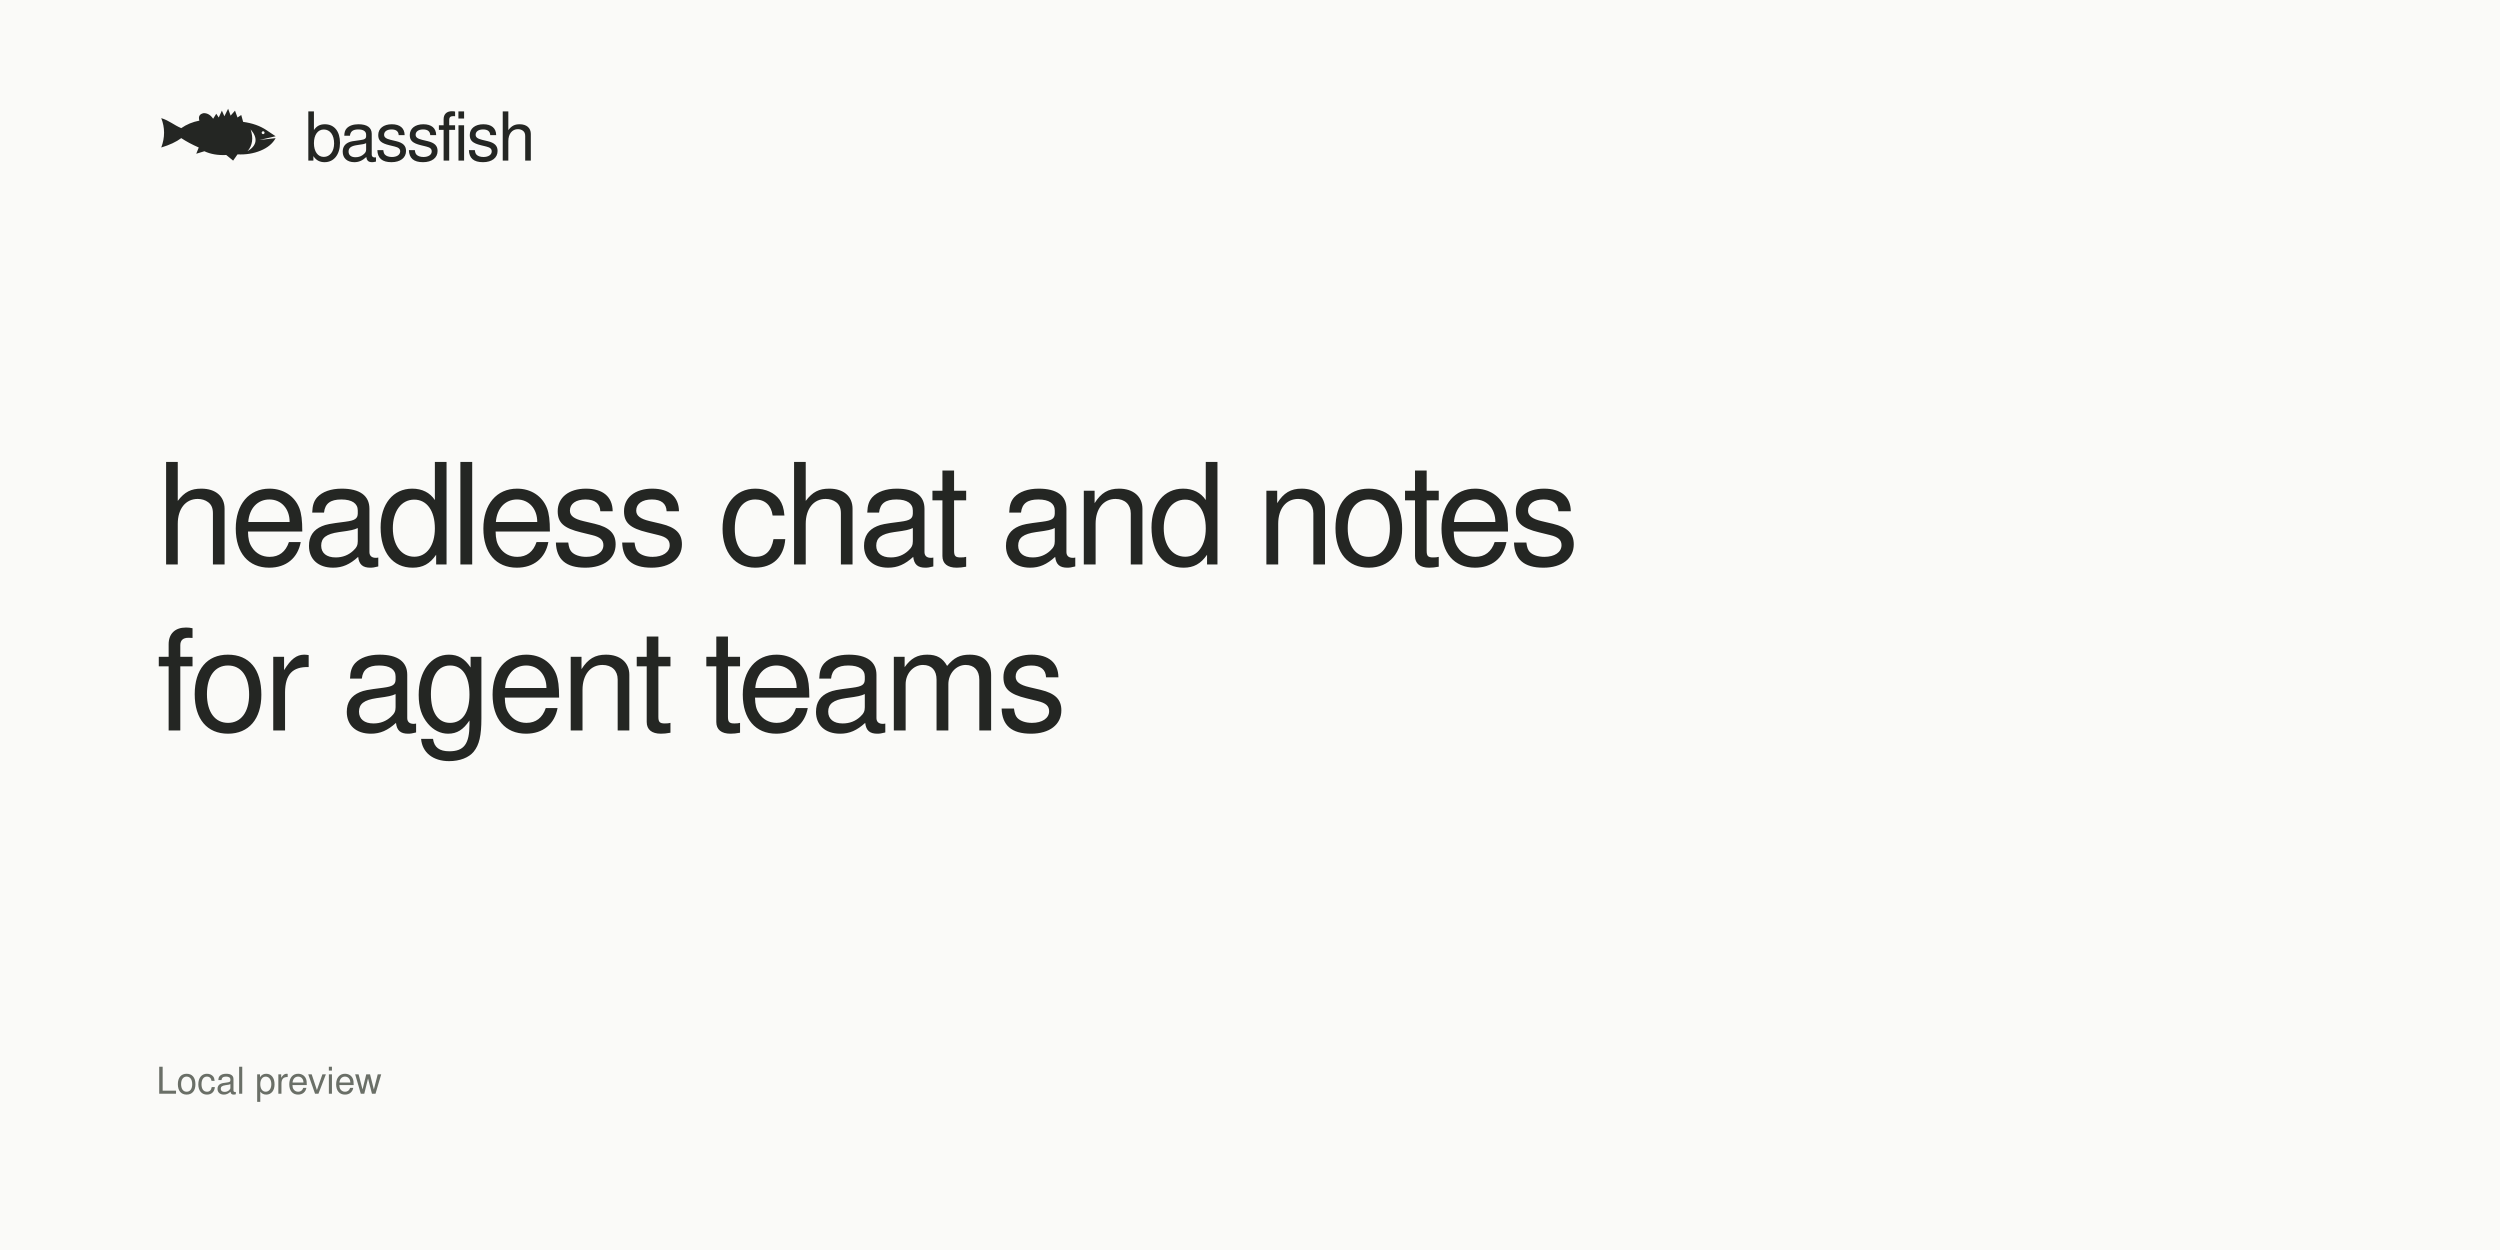
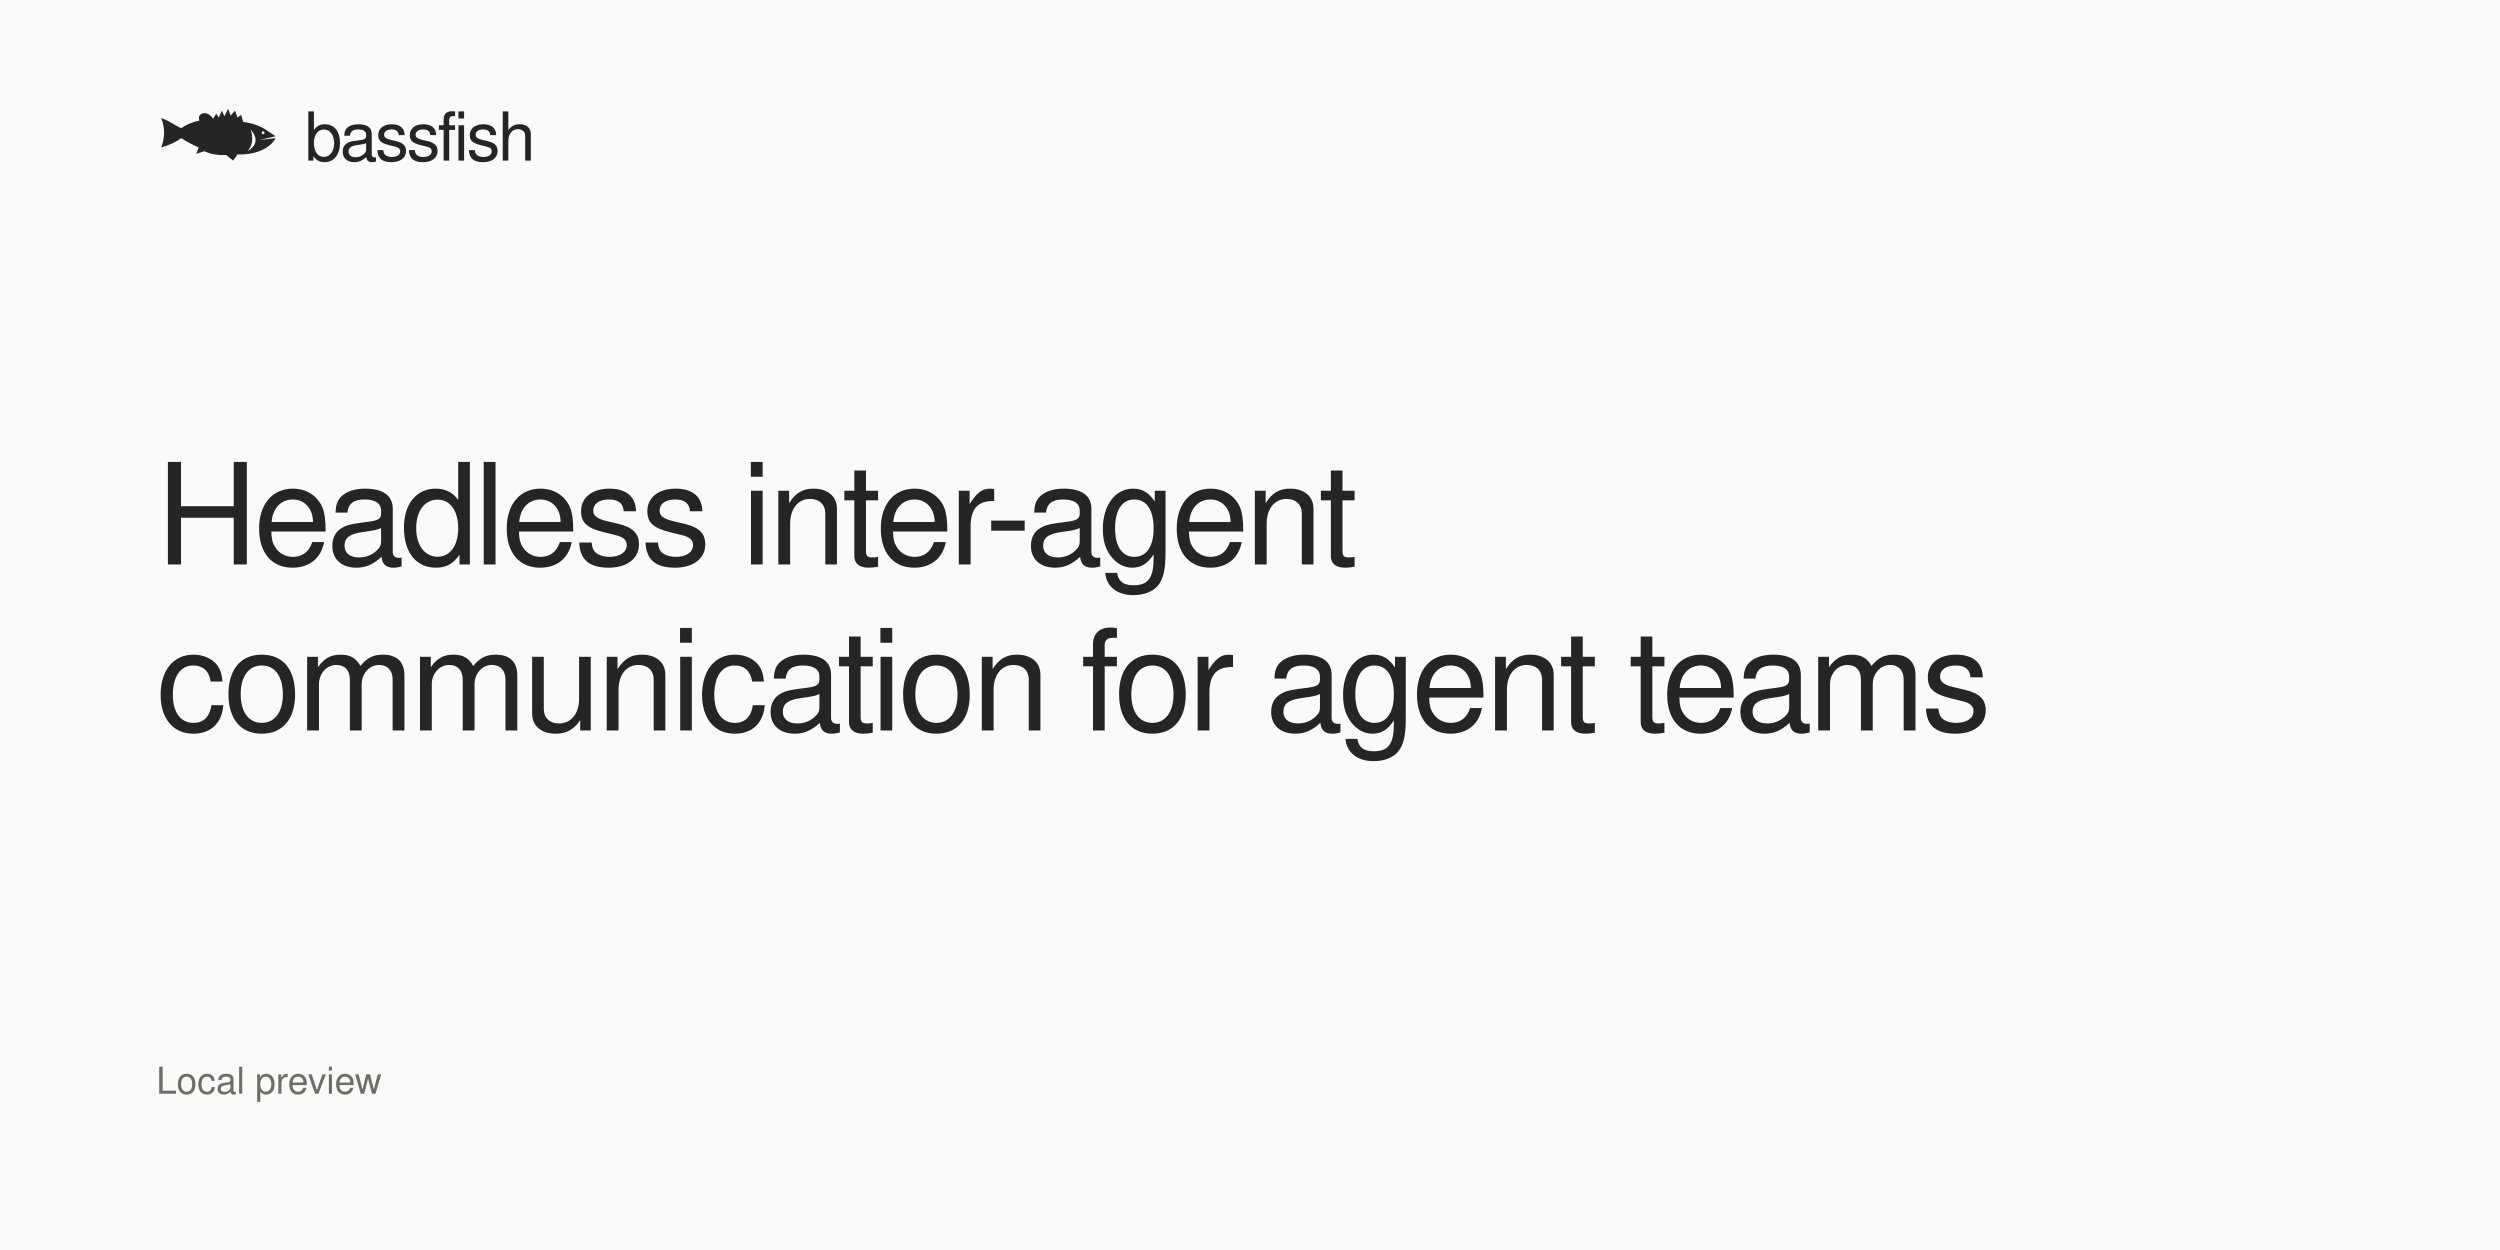
<svg xmlns="http://www.w3.org/2000/svg" width="1280" height="640" viewBox="0 0 1280 640" role="img" aria-labelledby="title">
  <rect x="0" y="0" width="1280" height="640" rx="0" fill="#FAFAF8" stroke="none" />
  <g transform="translate(80 40) scale(0.32)">
    <path fill="#242623" fill-rule="evenodd" d="M8 64 C21 68 28 75 40 80 Q53 71 69 68 Q66 58 76 56 Q85 56 91 65 L96 57 L100 63 L105 52 L109 61 L115 49 L119 60 L126 52 L130 63 L136 59 L139 70 Q161 73 176 83 L191 93 L165 99 L191 96 Q184 109 167 116 Q150 123 130 122 L123 132 L112 123 Q92 124 77 117 L64 121 L68 111 Q52 104 40 96 Q28 105 8 111 Q17 87 8 64 Z M171 85 A2.3 2.3 0 1 0 171 89.6 A2.3 2.3 0 1 0 171 85 Z M151 82 Q169 103 146 117 Q158 103 151 82 Z" />
  </g>
  <text x="156" y="82.24" font-family="Helvetica Neue, Helvetica, Arial, sans-serif" font-size="34.56" font-weight="500" fill="#242623" letter-spacing="-1.2">bassfish</text>
-   <text x="80" y="289" font-family="Helvetica Neue, Helvetica, Arial, sans-serif" font-size="72" font-weight="400" fill="#242623" letter-spacing="-2.2">headless chat and notes</text>
-   <text x="80" y="374" font-family="Helvetica Neue, Helvetica, Arial, sans-serif" font-size="72" font-weight="400" fill="#242623" letter-spacing="-2.2">for agent teams</text>
+   <text x="80" y="289" font-family="Helvetica Neue, Helvetica, Arial, sans-serif" font-size="72" font-weight="400" fill="#242623" letter-spacing="-2.2">Headless inter-agent</text>
+   <text x="80" y="374" font-family="Helvetica Neue, Helvetica, Arial, sans-serif" font-size="72" font-weight="400" fill="#242623" letter-spacing="-2.2">communication for agent teams</text>
  <text x="80" y="560" font-family="Helvetica Neue, Helvetica, Arial, sans-serif" font-size="19" font-weight="400" fill="#6A6F67">Local preview</text>
</svg>
